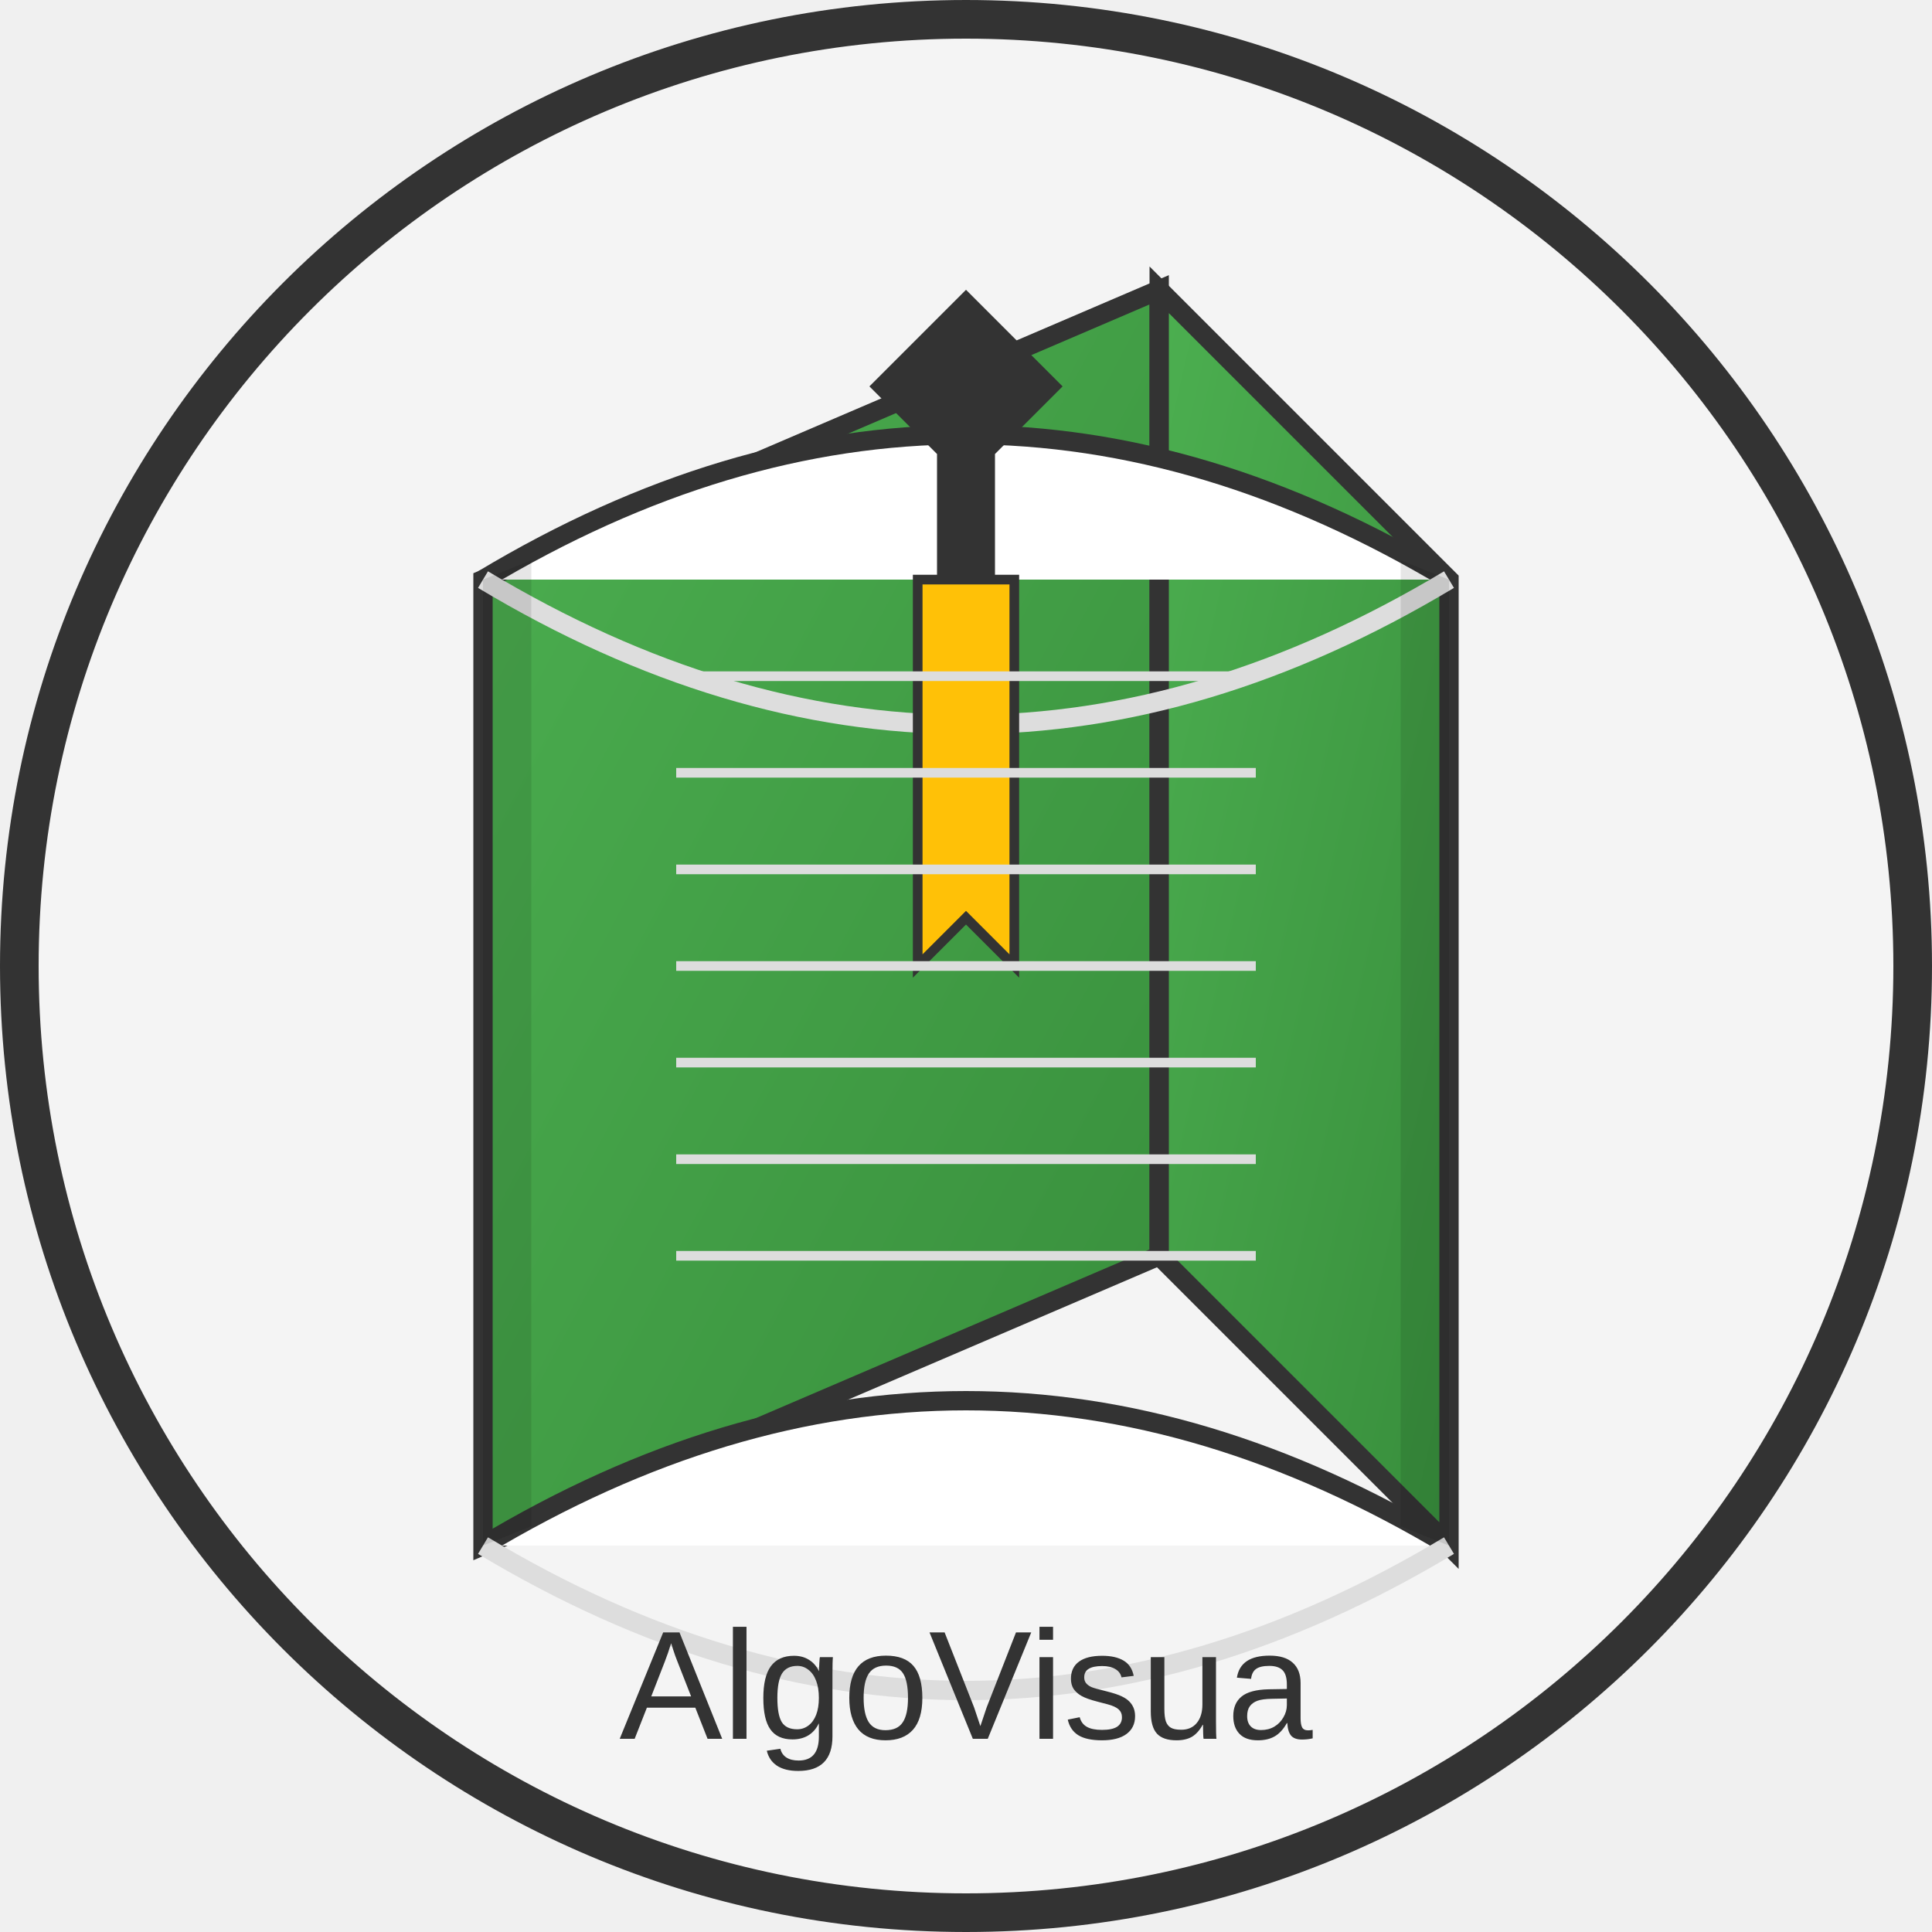
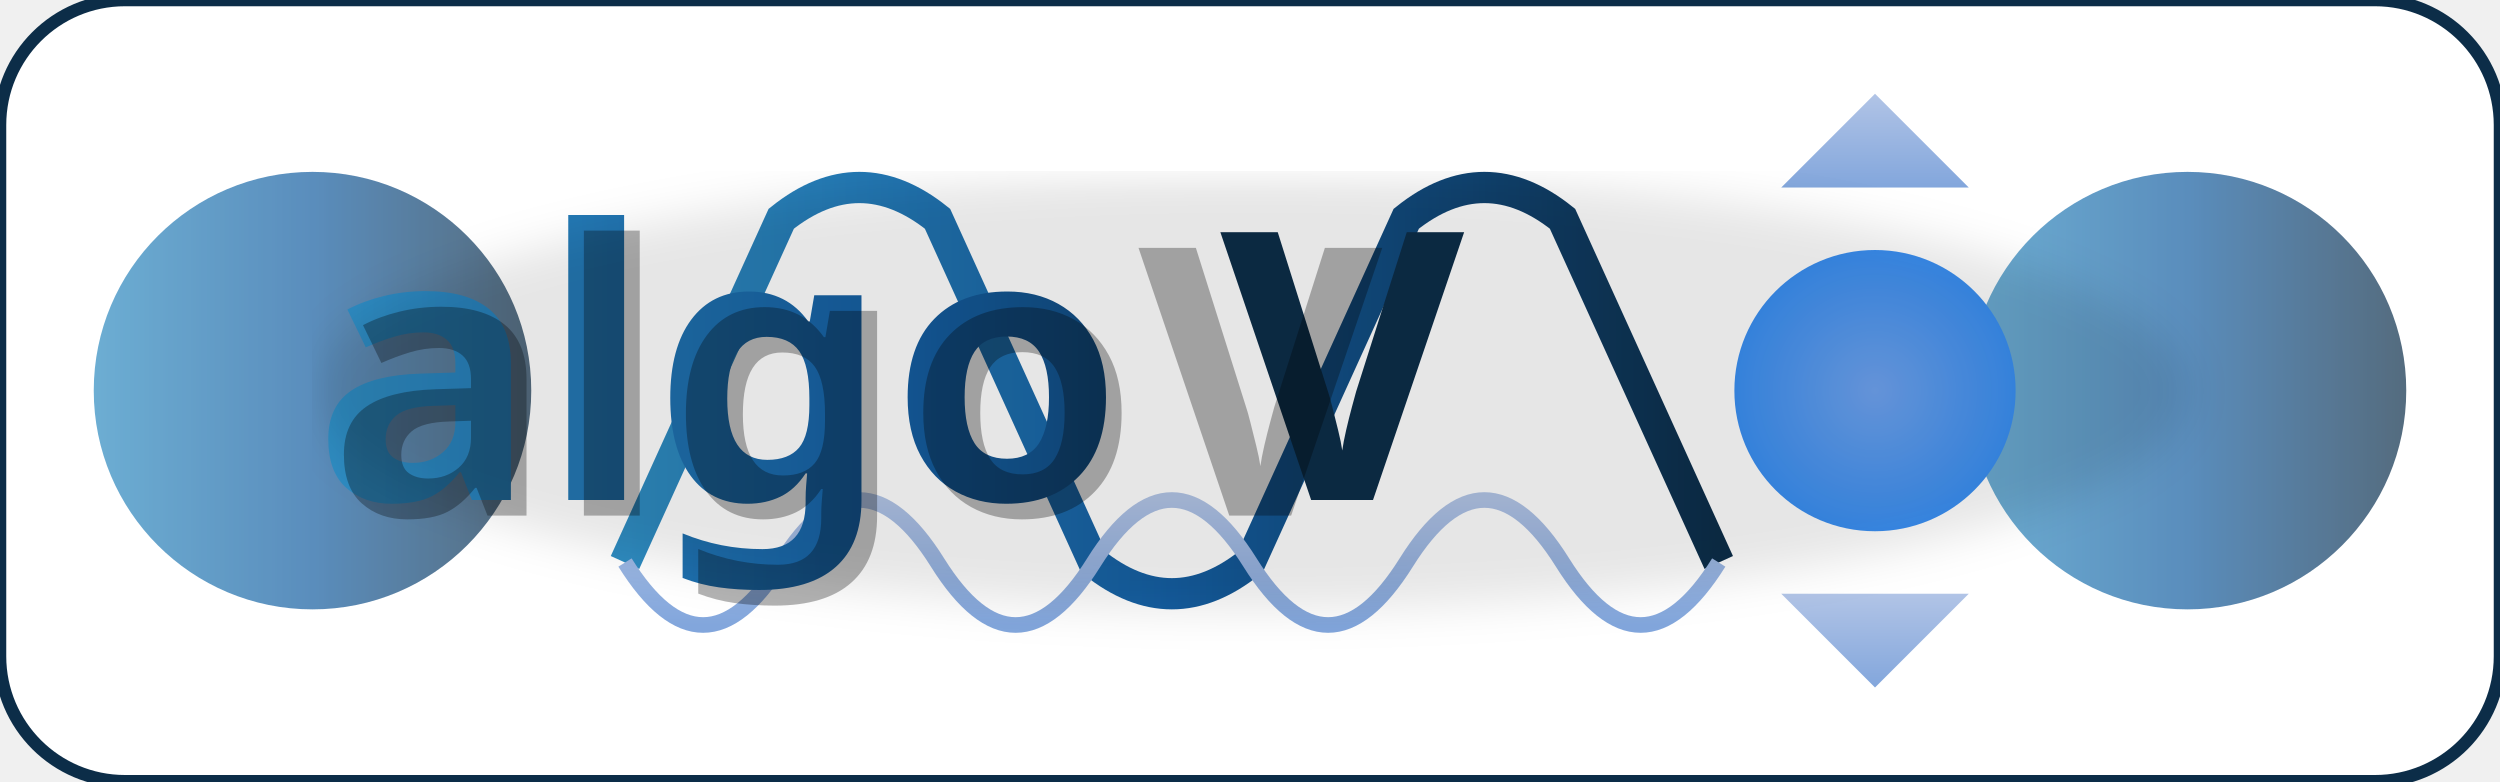
- <svg xmlns="http://www.w3.org/2000/svg" width="200px" height="200px" viewBox="0 0 200 200">
+ <svg xmlns="http://www.w3.org/2000/svg" width="800" height="250" viewBox="0 0 800 250">
  <defs>
-     <linearGradient id="coverGradient" x1="0%" y1="0%" x2="100%" y2="100%">
-       <stop offset="0%" style="stop-color:#4CAF50;stop-opacity:1" />
-       <stop offset="100%" style="stop-color:#388E3C;stop-opacity:1" />
+     <linearGradient id="gradient1" x1="0%" y1="0%" x2="100%" y2="0%">
+       <stop offset="0%" style="stop-color:#2E8BC0;stop-opacity:1" />
+       <stop offset="50%" style="stop-color:#145DA0;stop-opacity:1" />
+       <stop offset="100%" style="stop-color:#0C2D48;stop-opacity:1" />
    </linearGradient>
+     <linearGradient id="gradient2" x1="0%" y1="0%" x2="0%" y2="100%">
+       <stop offset="0%" style="stop-color:#B1C4E6;stop-opacity:1" />
+       <stop offset="100%" style="stop-color:#82A6DC;stop-opacity:1" />
+     </linearGradient>
+     <radialGradient id="gradient3" cx="50%" cy="50%" r="50%" fx="50%" fy="50%">
+       <stop offset="0%" style="stop-color:#6FA3EF;stop-opacity:1" />
+       <stop offset="100%" style="stop-color:#3A8FF2;stop-opacity:1" />
+     </radialGradient>
  </defs>
-   <circle cx="100" cy="100" r="98" fill="#f4f4f4" stroke="#333" stroke-width="4" />
-   <path d="M50,60 L50,160 L120,130 L120,30 Z" fill="url(#coverGradient)" stroke="#333" stroke-width="2" />
-   <path d="M150,60 L150,160 L120,130 L120,30 Z" fill="url(#coverGradient)" stroke="#333" stroke-width="2" />
-   <path d="M50,60 Q100,30 150,60" fill="#FFF" stroke="#333" stroke-width="2" />
-   <path d="M50,160 Q100,130 150,160" fill="#FFF" stroke="#333" stroke-width="2" />
-   <path d="M50,60 Q100,90 150,60" fill="none" stroke="#DDD" stroke-width="2" />
-   <path d="M50,160 Q100,190 150,160" fill="none" stroke="#DDD" stroke-width="2" />
-   <path d="M50,60 L50,160 L55,158 L55,58 Z" fill="rgba(0, 0, 0, 0.1)" />
-   <path d="M150,60 L150,160 L145,158 L145,58 Z" fill="rgba(0, 0, 0, 0.1)" />
-   <path d="M95,60 L105,60 L105,100 L100,95 L95,100 Z" fill="#FFC107" stroke="#333" stroke-width="1" />
-   <path d="M100,30 L110,40 L100,50 L90,40 Z" fill="#333" />
-   <path d="M97,47 L97,60 L103,60 L103,47 Z" fill="#333" />
-   <circle cx="100" cy="46" r="2" fill="#333" />
-   <line x1="70" y1="70" x2="130" y2="70" stroke="#DDD" stroke-width="1" />
-   <line x1="70" y1="80" x2="130" y2="80" stroke="#DDD" stroke-width="1" />
-   <line x1="70" y1="90" x2="130" y2="90" stroke="#DDD" stroke-width="1" />
-   <line x1="70" y1="100" x2="130" y2="100" stroke="#DDD" stroke-width="1" />
-   <line x1="70" y1="110" x2="130" y2="110" stroke="#DDD" stroke-width="1" />
-   <line x1="70" y1="120" x2="130" y2="120" stroke="#DDD" stroke-width="1" />
-   <line x1="70" y1="130" x2="130" y2="130" stroke="#DDD" stroke-width="1" />
-   <text x="100" y="180" text-anchor="middle" font-family="Arial, sans-serif" font-size="16" fill="#333">AlgoVisua</text>
+   <rect width="800" height="250" rx="40" fill="white" stroke="#0C2D48" stroke-width="4" />
+   <circle cx="100" cy="125" r="70" fill="url(#gradient1)" opacity="0.7" />
+   <circle cx="700" cy="125" r="70" fill="url(#gradient1)" opacity="0.7" />
+   <path d="M200,180 L250,70 Q275,50 300,70 L350,180 Q375,200 400,180 L450,70 Q475,50 500,70 L550,180" stroke="url(#gradient1)" stroke-width="10" fill="none" />
+   <path d="M200,180 Q225,220 250,180 Q275,140 300,180 Q325,220 350,180 Q375,140 400,180 Q425,220 450,180 Q475,140 500,180 Q525,220 550,180" stroke="url(#gradient2)" stroke-width="5" fill="none" />
+   <circle cx="600" cy="125" r="45" fill="url(#gradient3)" />
+   <text x="100" y="160" font-family="'Poppins', sans-serif" font-size="120" fill="url(#gradient1)" style="font-weight: bold;">
+     algo
+     <tspan fill="#0C2D48">V</tspan>
+   </text>
+   <text x="105" y="165" font-family="'Poppins', sans-serif" font-size="120" fill="black" opacity="0.3" style="font-weight: bold;">
+     algoV
+   </text>
+   <polygon points="600,30 630,60 570,60" fill="url(#gradient2)" />
+   <polygon points="600,220 630,190 570,190" fill="url(#gradient2)" />
+   <filter id="f1" x="0" y="0">
+     <feGaussianBlur in="SourceGraphic" stdDeviation="7" />
+   </filter>
+   <ellipse cx="400" cy="125" rx="300" ry="70" fill="black" opacity="0.1" filter="url(#f1)" />
</svg>
